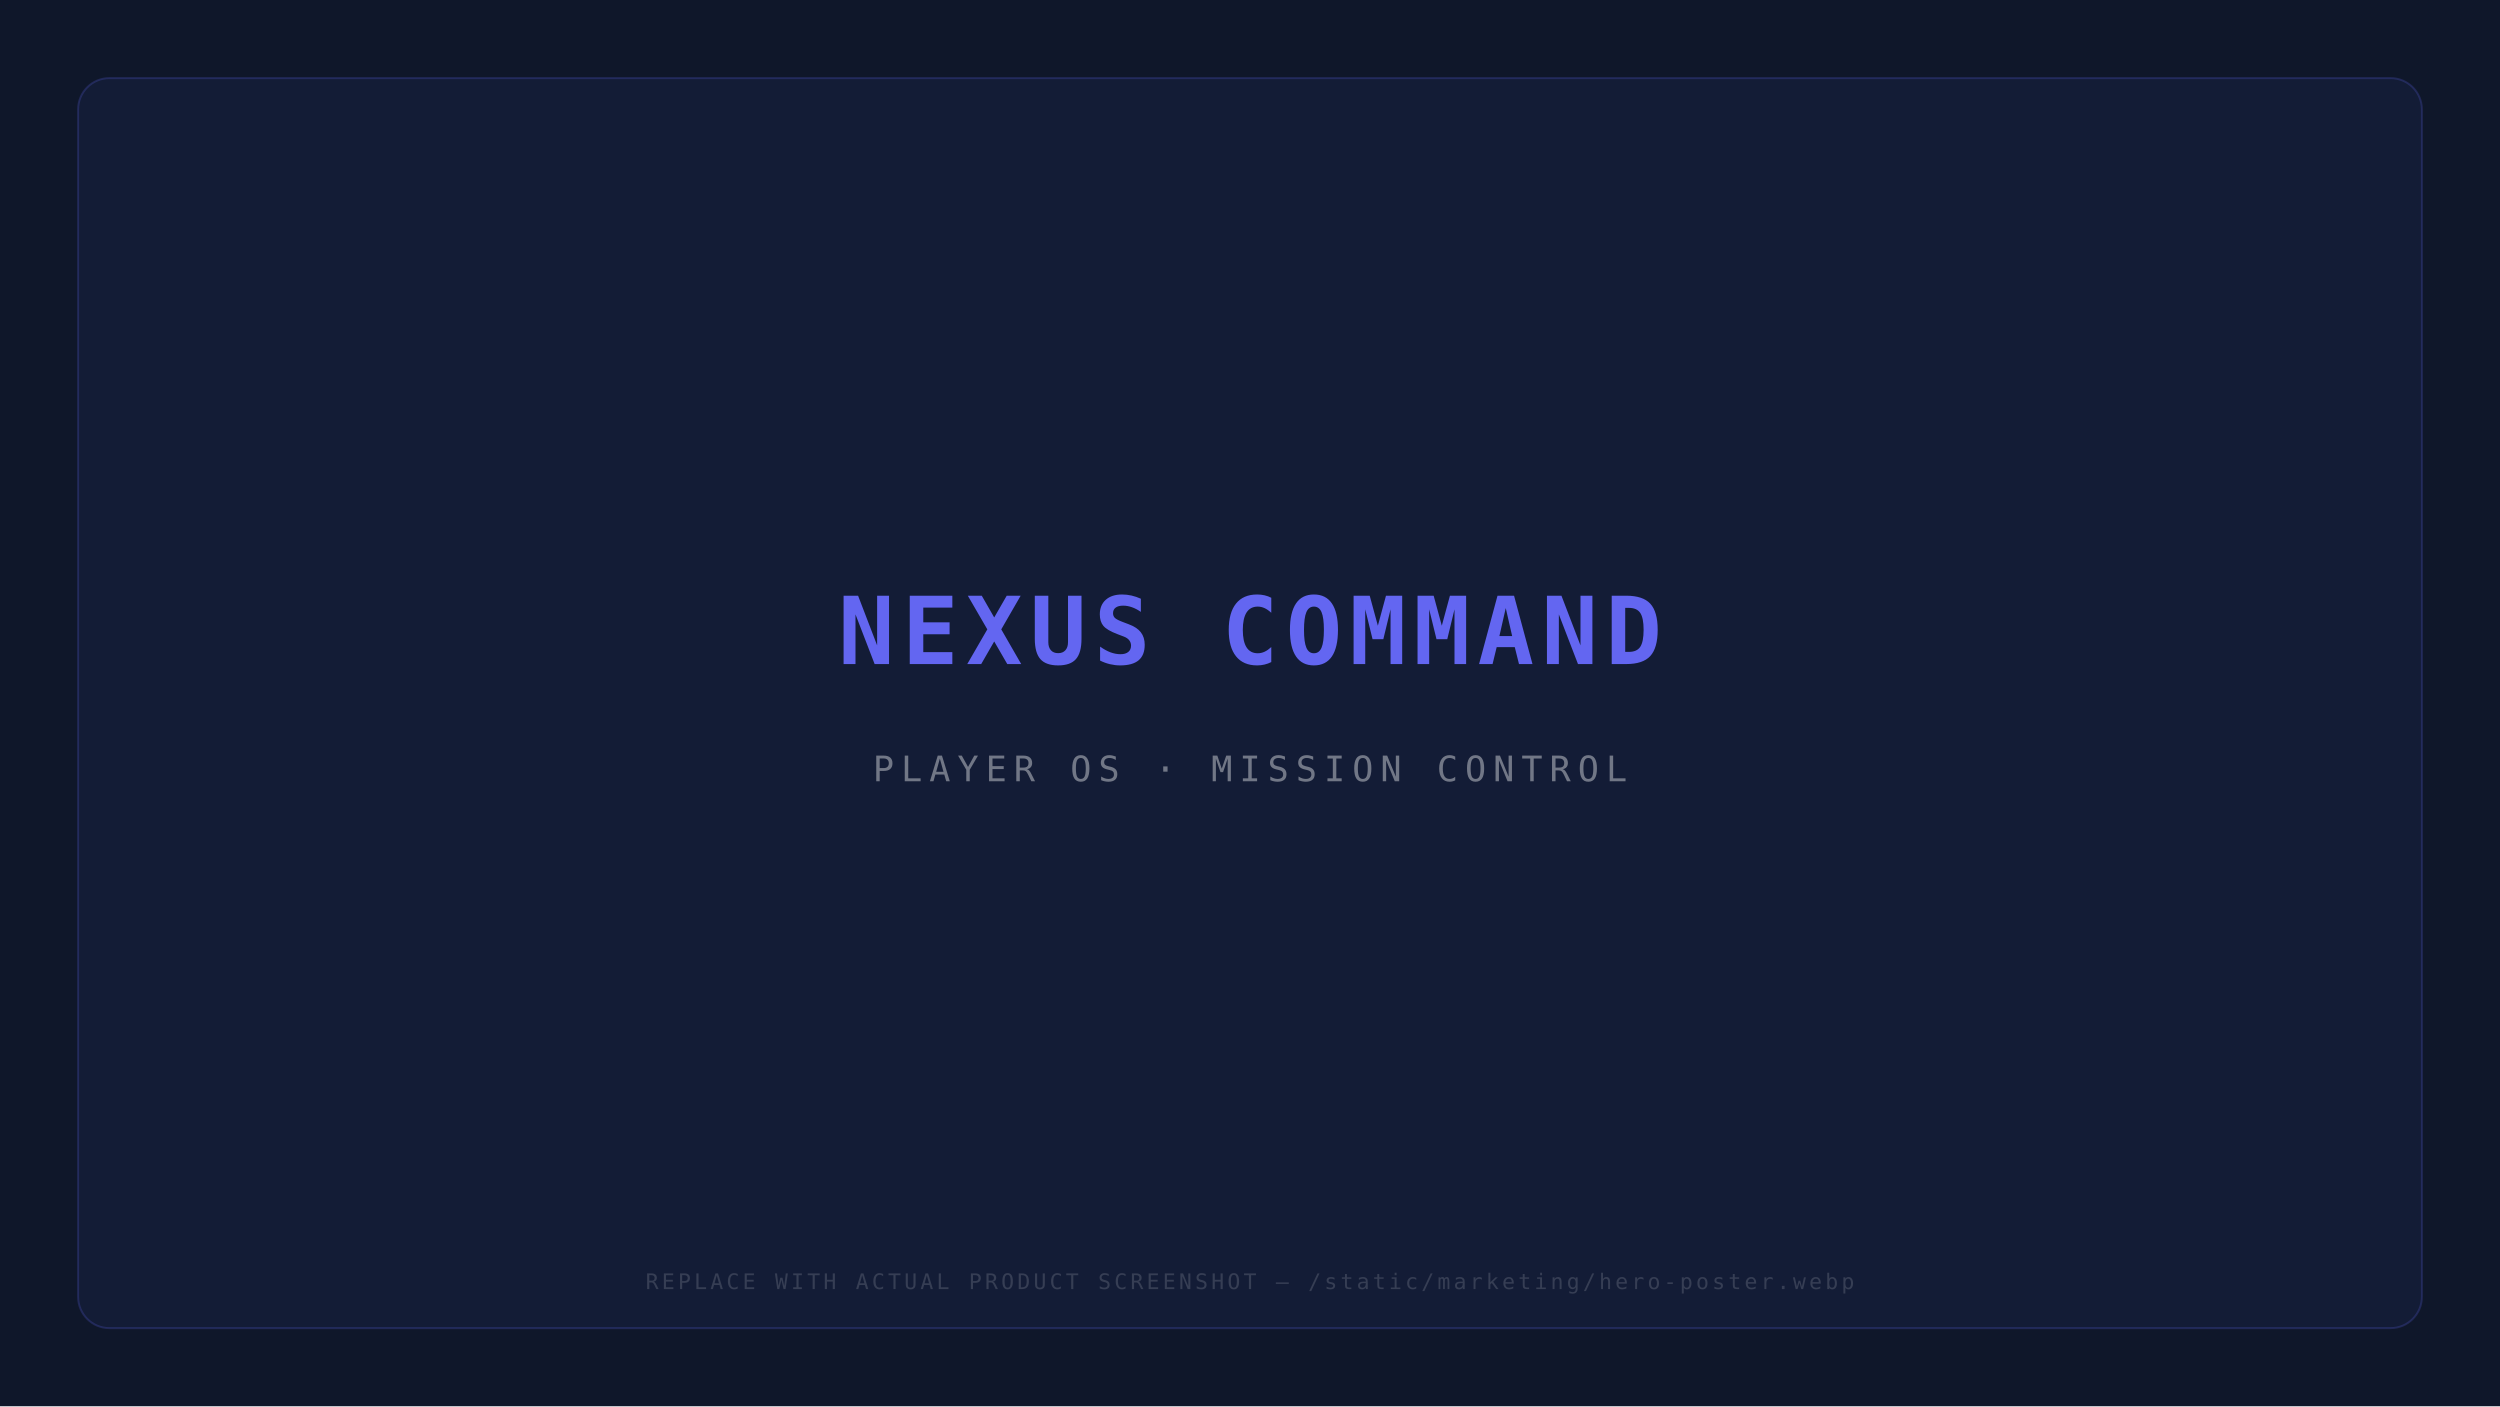
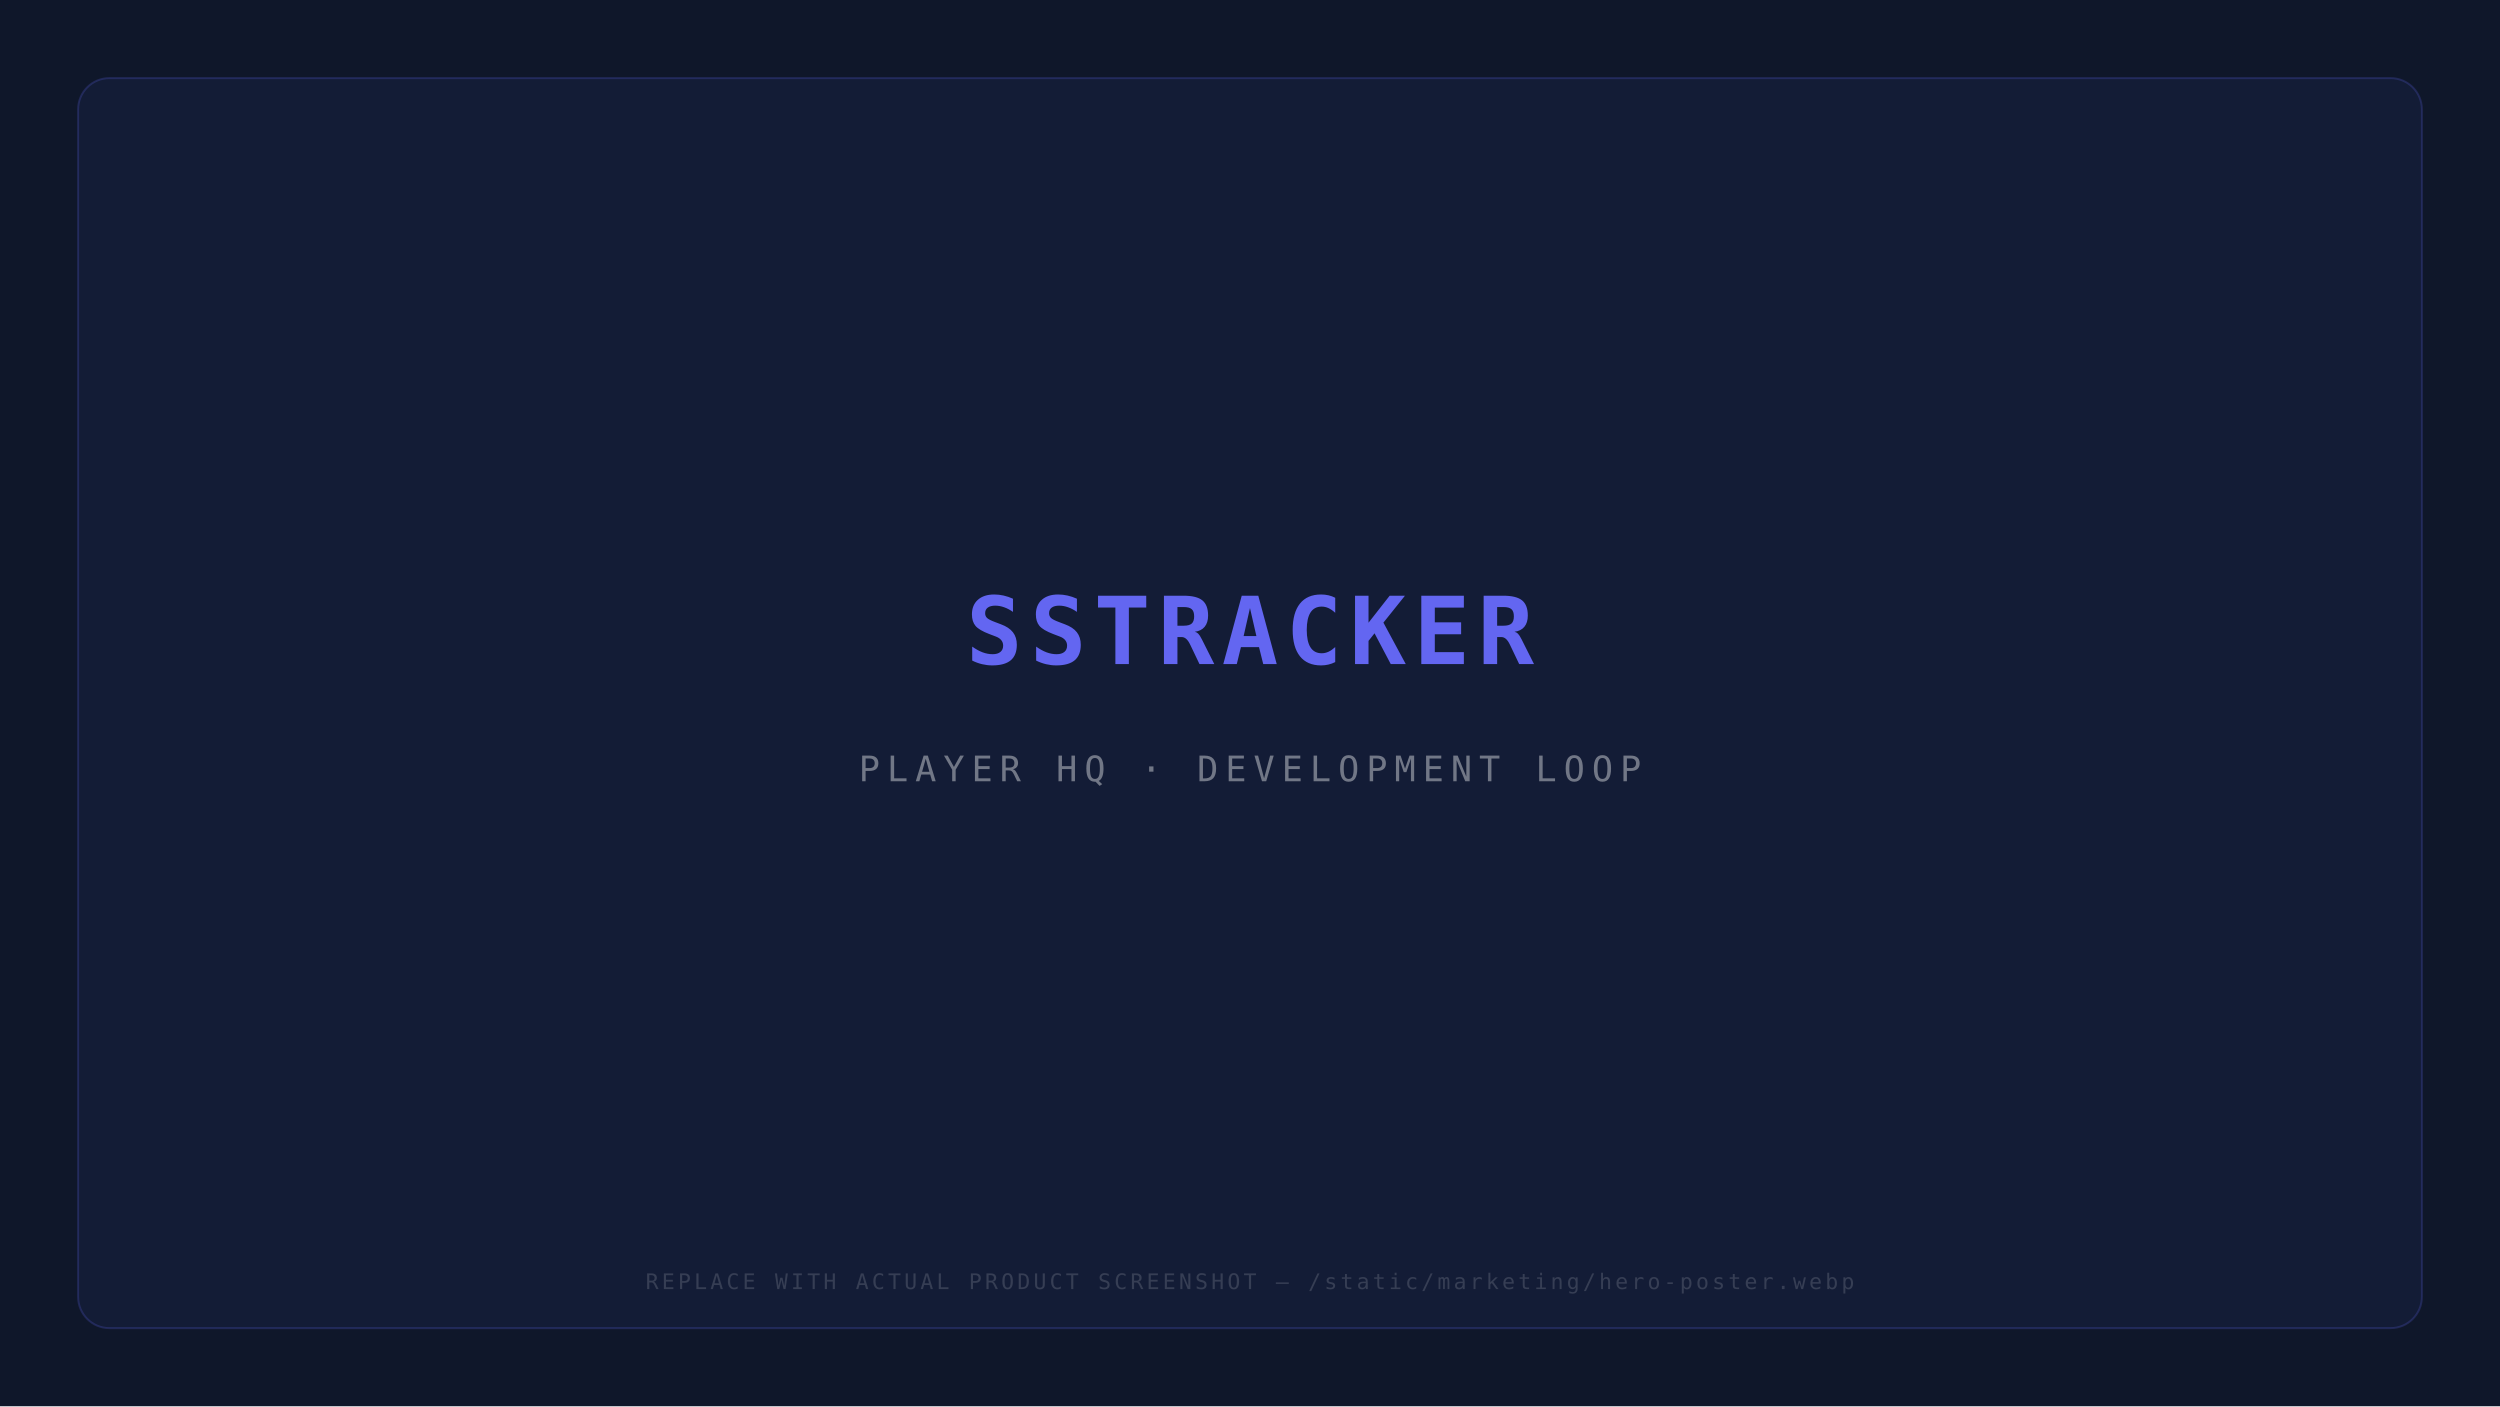
<svg xmlns="http://www.w3.org/2000/svg" viewBox="0 0 1280 720" fill="none">
  <rect width="1280" height="720" fill="#0f172a" />
  <rect x="40" y="40" width="1200" height="640" rx="16" fill="rgba(99,102,241,0.06)" stroke="rgba(99,102,241,0.22)" stroke-width="1" />
-   <text x="640" y="340" text-anchor="middle" font-family="monospace" font-size="48" font-weight="900" letter-spacing="0.08em" fill="#6366f1">NEXUS COMMAND</text>
-   <text x="640" y="400" text-anchor="middle" font-family="monospace" font-size="18" letter-spacing="0.2em" fill="rgba(255,255,255,0.4)">PLAYER OS · MISSION CONTROL</text>
+   <text x="640" y="340" text-anchor="middle" font-family="monospace" font-size="48" font-weight="900" letter-spacing="0.08em" fill="#6366f1">SSTRACKER</text>
+   <text x="640" y="400" text-anchor="middle" font-family="monospace" font-size="18" letter-spacing="0.2em" fill="rgba(255,255,255,0.4)">PLAYER HQ · DEVELOPMENT LOOP</text>
  <text x="640" y="660" text-anchor="middle" font-family="monospace" font-size="11" letter-spacing="0.15em" fill="rgba(255,255,255,0.15)">REPLACE WITH ACTUAL PRODUCT SCREENSHOT — /static/marketing/hero-poster.webp</text>
</svg>
